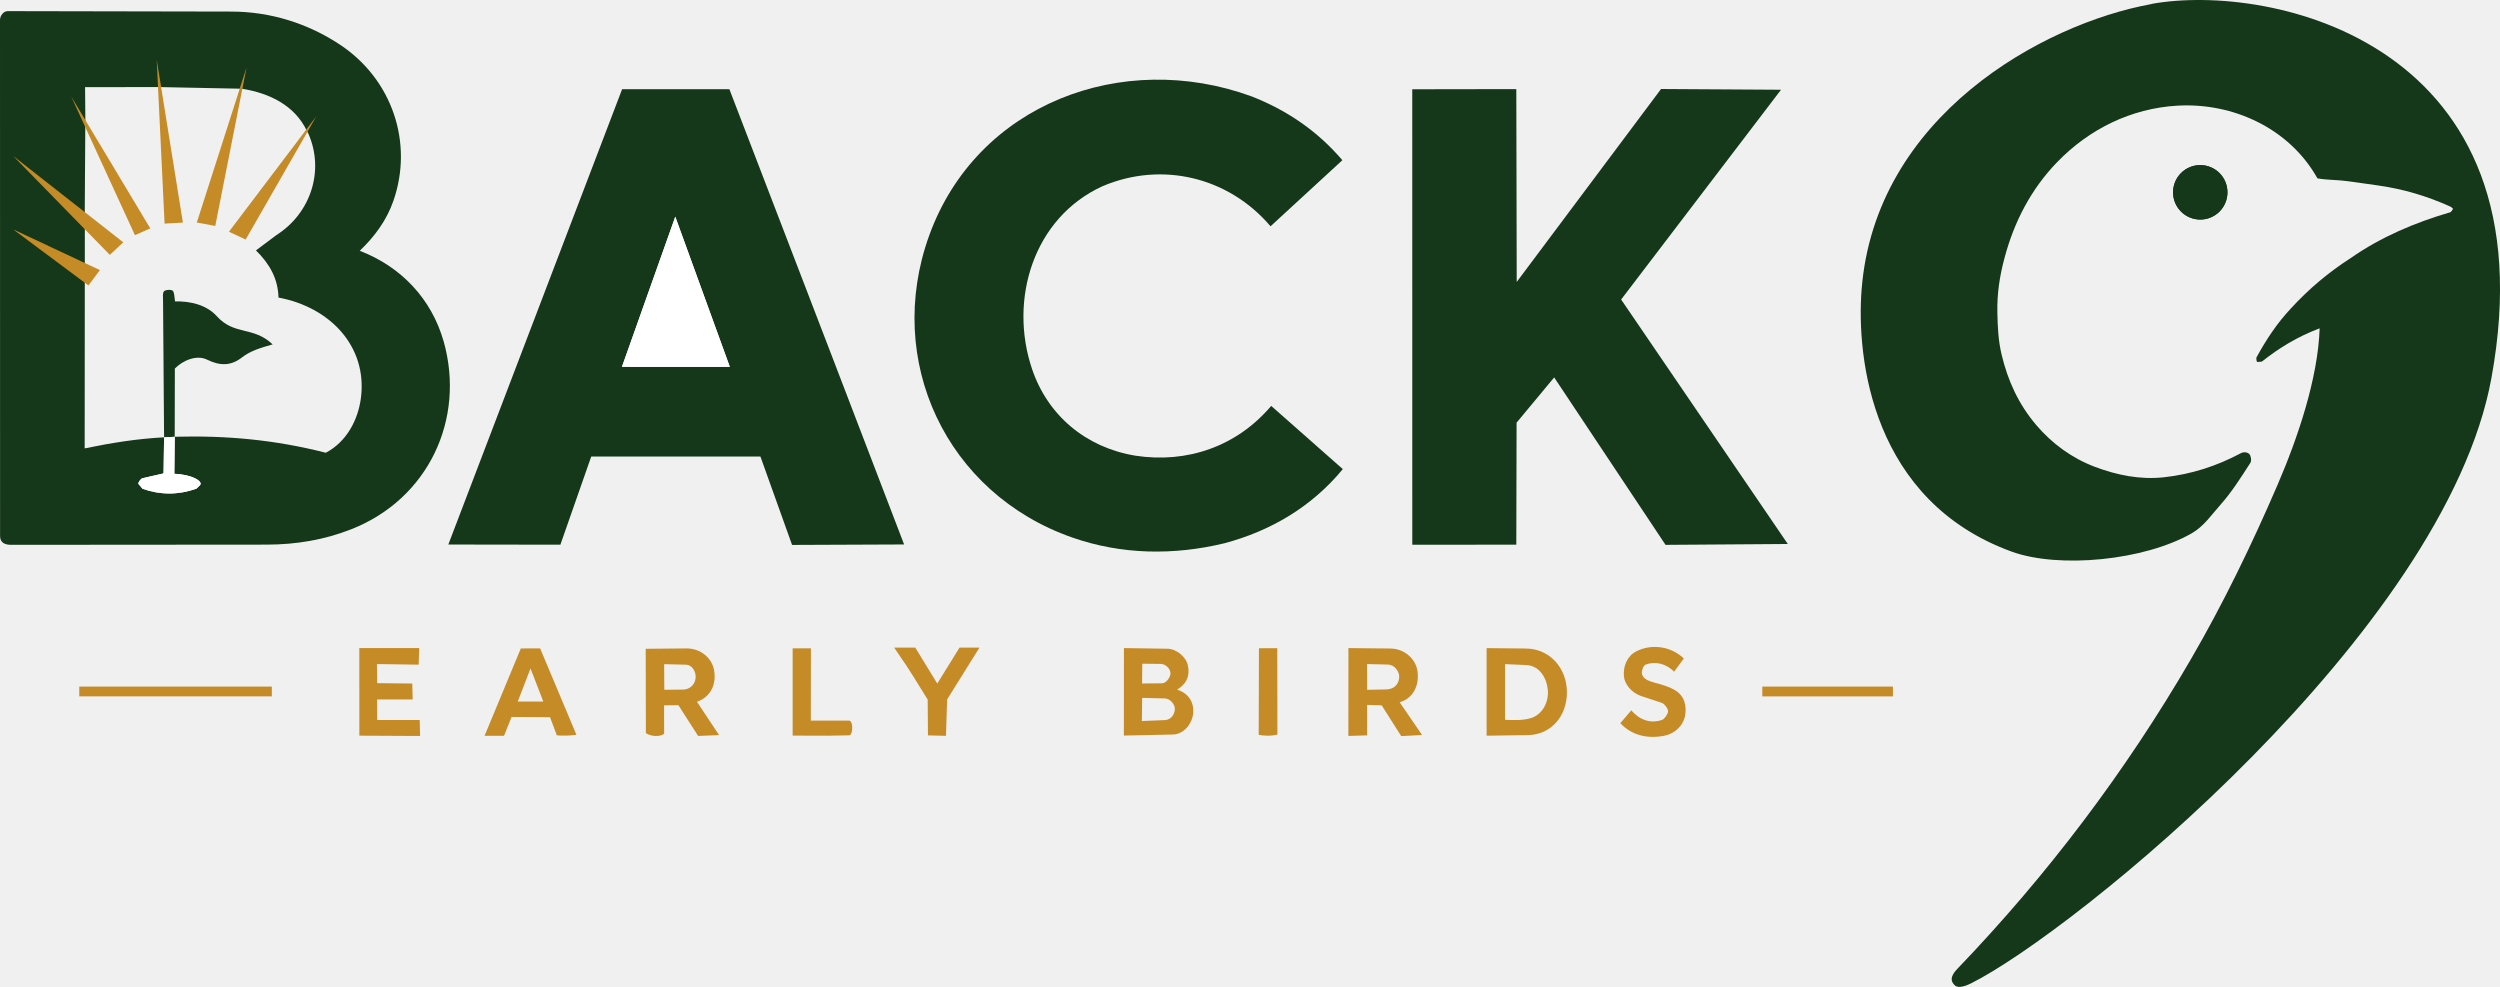
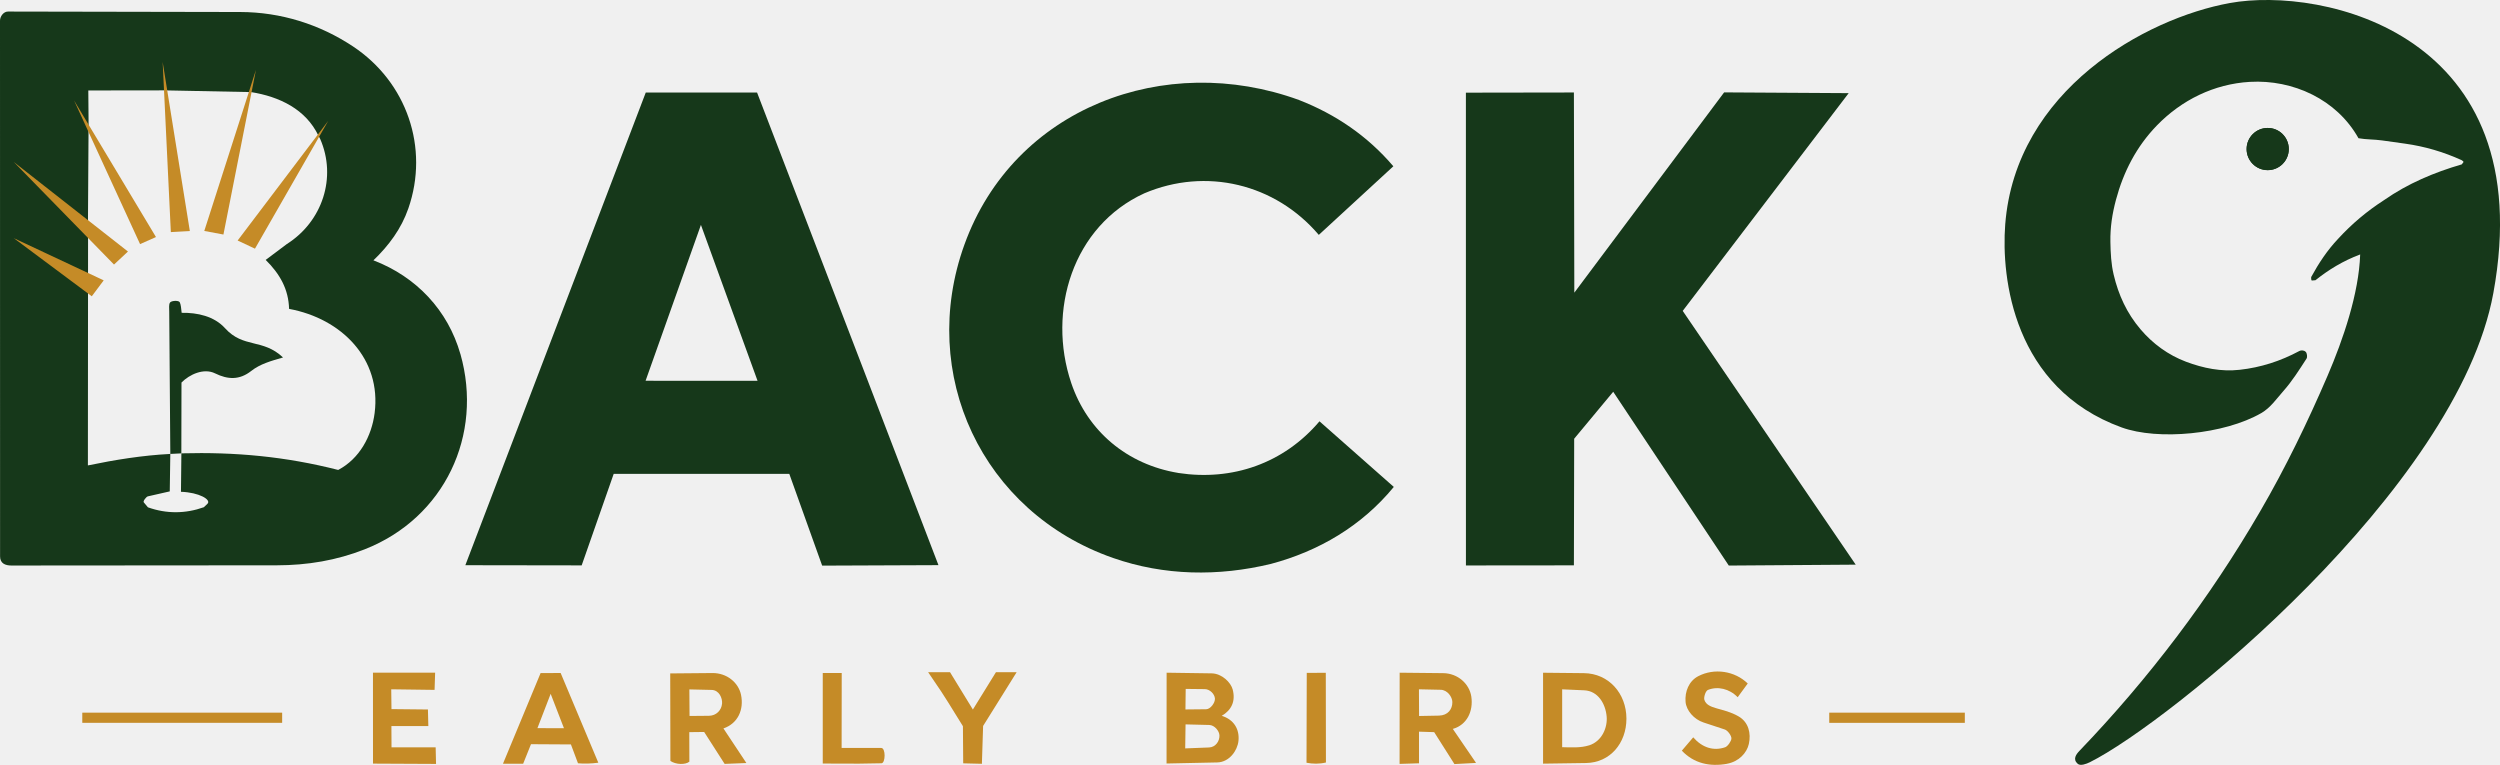
- <svg xmlns="http://www.w3.org/2000/svg" id="a" viewBox="0 0 745.51 294.29">
+ <svg xmlns="http://www.w3.org/2000/svg" id="a" viewBox="0 0 718.23 219.73">
  <path d="M52.11,130.25l-3.18.16-.31-40.8c0-1.03-.18-2.23.27-2.74s2.46-.63,2.76-.02.42,1.79.54,3.02c4.53-.08,9.35.98,12.46,4.42,5.27,5.84,10.86,2.9,16.66,8.41-3.45.99-6.59,1.87-9.13,3.87-3.37,2.65-6.7,2.51-10.38.7-3.24-1.6-7.35.28-9.66,2.63l-.04,20.35Z" fill="#16381a" />
  <path d="M132.27,101.69c6.62,23.25-4.54,47.11-27.51,56.13-8.09,3.18-16.43,4.58-25.23,4.59l-76.25.06c-1.71,0-3.26-.57-3.26-2.61L0,5.95c0-1.28,1.06-2.64,2.29-2.63l66.69.13c11.75.02,22.89,3.55,32.45,9.9,15.42,10.24,21.94,29.1,15.89,46.52-2.04,5.88-5.62,10.68-10.04,14.92,12.36,4.73,21.41,14.38,24.98,26.9ZM25.26,133.71c7.82-1.62,15.67-2.89,23.67-3.3l-.16,10.76-6.29,1.43c-.46.11-1.46,1.39-1.18,1.72l1.2,1.43c5.32,1.9,10.76,1.86,16.07-.03l1.02-.98c1.23-1.17-2.43-3.29-7.6-3.45l.12-11.05c15.48-.41,29.87.9,45.05,4.77,6.13-3.21,9.63-9.73,10.47-16.35,1.98-15.51-9.4-27.11-24.58-29.92-.15-5.59-2.58-9.98-6.72-14.07l6.08-4.56c10.18-6.44,14.44-19.13,9.55-30.25l-.48-.88c-3.63-7.6-11.18-11.21-19.33-12.52l-24.93-.5-21.85.03.08,9.41-.02,3.2-.15,23.7.02,6.13-.05,65.27Z" fill="#16381a" />
  <polygon points="533.13 162.22 496.67 162.48 463.46 112.55 452.25 126.04 452.17 162.42 421.15 162.45 421.14 26.62 452.17 26.57 452.29 84.08 495.33 26.54 531.11 26.76 483.43 89.32 533.13 162.22" fill="#16381a" />
  <path d="M236.2,162.5l-9.44-26.36h-50.45s-9.2,26.29-9.2,26.29l-33.42-.05L185.52,26.59h31.98s30.81,80.2,30.81,80.2l21.3,55.57-33.42.14ZM217.64,109.41l-16.27-44.8-15.9,44.78,32.17.02Z" fill="#16381a" />
  <path d="M338.51,135.88c15.54,2.38,30.32-2.76,40.57-14.84l21.35,18.85c-9.23,11.22-21.52,18.45-35.33,22.12-15.09,3.64-30.65,3.42-45.32-1.71-37.68-13.16-56.13-52.84-42.71-90.02,14.2-39.36,57.65-55.58,96.1-41.56,10.54,4.11,19.67,10.31,27.13,19.05l-21.42,19.71c-12.52-14.72-32.42-19.46-50.09-11.96-20.61,9.4-28.03,33.79-21.03,54.52,4.68,13.86,16.06,23.41,30.75,25.83Z" fill="#16381a" />
  <path d="M467.26,206.46c0,7.06-4.71,12.65-11.61,12.75l-12.34.18v-26.12s11.72.12,11.72.12c7.12.07,12.22,5.81,12.23,13.07ZM456.53,214.14c3.8-1.22,5.33-5.24,5.05-8.3-.33-3.67-2.48-7.34-6.44-7.52l-6.34-.28v16.62c2.49.06,5.3.25,7.73-.53Z" fill="#c58b27" />
  <path d="M351,205.65c3.5,1.07,5.15,3.88,4.8,7.22-.29,2.77-2.64,6.1-6.09,6.17l-14.57.31.02-26.09,12.93.19c2.96.04,5.53,2.64,6.05,4.63.88,3.35-.31,5.91-3.14,7.57ZM346.52,203.76c1.28-.01,2.61-1.93,2.52-3.08-.1-1.33-1.48-2.68-2.88-2.7l-5.52-.06-.07,5.9,5.94-.06ZM347.36,214.74c1.87-.07,3.05-1.83,2.98-3.48-.05-1.24-1.39-2.94-2.93-2.98l-6.81-.17-.1,6.9,6.86-.27Z" fill="#c58b27" />
  <path d="M417.86,219.53l-5.83-9.19-4.36-.14v9.09s-5.58.17-5.58.17l.02-26.2,12.5.13c4.22.04,7.55,3.08,8.09,6.75.62,4.2-1.28,8.14-5.32,9.27l6.68,9.77-6.2.33ZM413.38,205.59c2.61-.05,3.9-1.86,3.87-3.9-.02-1.48-1.44-3.48-3.33-3.52l-6.27-.14.04,7.67,5.69-.11Z" fill="#c58b27" />
  <path d="M164.02,213.87l-11.47-.07-2.25,5.61h-5.8s10.81-26.04,10.81-26.04l5.76-.02,10.82,25.77c-2.01.27-4.16.33-5.84.16l-2.03-5.41ZM162.02,209.21l-3.82-9.88-3.8,9.86,7.62.02Z" fill="#c58b27" />
  <polygon points="123.06 208.59 112.45 208.59 112.48 214.71 125.16 214.71 125.27 219.47 107.16 219.38 107.15 193.26 125.01 193.26 124.85 198.2 112.4 198.03 112.47 203.72 122.94 203.83 123.06 208.59" fill="#c58b27" />
  <path d="M496.17,219.43c-4.98.9-9.54-.12-12.99-3.77l3.27-3.83c2.56,2.95,5.83,4.01,9.17,2.85.75-.26,1.73-1.72,1.8-2.46.08-.83-1.06-2.36-1.9-2.64l-6.12-2.02c-2.76-.91-4.95-3.47-5.15-5.93-.24-2.89.92-5.95,3.63-7.36,4.66-2.43,10.51-1.51,14.23,2.09l-2.89,3.95c-2.39-2.47-5.76-3.22-8.54-2.1-.71.29-1.25,2.15-1.03,2.84.9,2.84,5.37,2.16,9.86,4.78,2.83,1.65,3.6,4.83,2.92,7.9-.58,2.6-2.88,5.08-6.27,5.69Z" fill="#c58b27" />
  <polygon points="282.44 208.56 282.09 219.43 276.72 219.3 276.64 208.63 272.39 201.77 270.36 198.6 266.64 193.11 272.93 193.11 279.5 203.84 286.13 193.11 292.08 193.11 282.44 208.56" fill="#c58b27" />
  <path d="M253.17,214.88c1.32,0,1.24,4.34.08,4.4l-6.49.11-10.39-.03v-26.02s5.45,0,5.45,0l-.03,21.54h11.38Z" fill="#c58b27" />
  <path d="M380.93,219.06c-1.88.45-3.76.42-5.58.07l.07-25.82,5.47-.02.04,25.77Z" fill="#c58b27" />
  <rect x="23.64" y="204.74" width="57.42" height="2.92" fill="#c58b27" />
  <rect x="525.53" y="204.74" width="38.95" height="2.93" fill="#c58b27" />
-   <path d="M52.11,130.25l-.12,11.05c5.17.15,8.82,2.28,7.6,3.45l-1.02.98c-5.31,1.9-10.75,1.93-16.07.03l-1.2-1.43c-.28-.33.71-1.61,1.18-1.72l6.29-1.43.16-10.76,3.18-.16Z" fill="#fff" />
-   <polygon points="217.64 109.41 185.46 109.39 201.37 64.61 217.64 109.41" fill="#fff" />
  <path d="M207.85,209.27c4.22-1.46,5.91-5.48,5.04-9.66-.73-3.5-4.05-6.29-8.23-6.25l-12.11.11.05,25.14c1.53,1.06,4.28,1.17,5.45.21l-.02-8.48,4.27-.05,5.88,9.17,6.25-.25-6.59-9.93ZM207.43,202.22c-.17,1.8-1.62,3.4-3.76,3.42l-5.57.05-.05-7.63,6.41.15c2.12.05,3.14,2.32,2.98,4.01Z" fill="#c58b27" />
  <polygon points="54.54 66.38 49.08 66.68 46.73 17.8 54.54 66.38" fill="#c58b27" />
  <polygon points="64.19 67.38 58.69 66.35 73.53 20.09 64.19 67.38" fill="#c58b27" />
  <polygon points="44.81 68.1 40.24 70.13 21.27 28.85 44.81 68.1" fill="#c58b27" />
  <polygon points="36.76 72.26 32.75 76 3.96 46.54 36.76 72.26" fill="#c58b27" />
  <polygon points="29.79 80.54 26.37 85.12 3.96 68.42 29.79 80.54" fill="#c58b27" />
  <polygon points="73.25 71.44 68.27 69.1 94.3 34.72 73.25 71.44" fill="#c58b27" />
-   <path d="M664.24,57.35c0-4.48-3.63-8.12-8.11-8.12s-8.11,3.63-8.11,8.12,3.63,8.12,8.11,8.12,8.11-3.63,8.11-8.12Z" fill="#16381a" />
-   <path d="M641.56,1.17c35.45-6.44,119.68,11.46,101.39,111.59-13.8,75.54-124.87,165.39-155.25,180.52-1.37.68-3.64,1.53-4.67.63-2.01-1.74-.68-3.6.73-5.07,26.72-27.84,50.06-58.68,69.53-92.18,9.76-16.8,18.21-34.26,25.87-52.04,6.02-13.98,12.06-31.71,12.57-46.71-6.68,2.52-12.05,5.82-17.23,9.92l-1.33.11c-.3.03-.35-1.03-.3-1.32,2.92-5.35,6.15-10.25,10.31-14.67,5.39-5.86,11.14-10.7,17.85-15.02,9.09-6.33,19.16-10.57,29.79-13.68l.64-.86c.14-.19-.49-.66-.73-.77-7-3.17-14.12-5.27-21.73-6.34l-8.89-1.25c-3.08-.43-6.09-.31-9.04-.84-8.36-14.94-25.18-22.64-41.78-21.68-13.8.8-26.29,6.99-35.79,16.79-7.84,8.09-12.86,17.8-15.74,28.6-1.45,5.43-2.24,10.54-2.14,16.18.08,4.32.27,8.46,1.26,12.63,1.86,7.84,5.06,14.82,10.32,21.02,4.7,5.54,10.64,9.89,17.5,12.48,6.69,2.52,13.58,3.89,20.65,3.11,8.15-.9,15.69-3.34,22.87-7.17.92-.49,2.03-.29,2.55.27.48.51.7,1.98.32,2.57-2.85,4.4-5.47,8.62-8.93,12.52-2.68,3.02-4.99,6.45-8.51,8.48-14.21,8.19-39.69,10.62-53.75,5.51-41.64-15.14-46.34-57.5-44.77-78.03,3.96-51.72,53.91-79.35,86.44-85.26Z" fill="#16381a" />
-   <ellipse cx="656.12" cy="57.35" rx="8.11" ry="8.12" fill="#16381a" />
+   <path d="M657.55,42.82c0-3.35-2.71-6.06-6.06-6.06s-6.06,2.71-6.06,6.06,2.71,6.06,6.06,6.06,6.06-2.71,6.06-6.06Z" fill="#16381a" />
+   <path d="M640.62.87c26.47-4.81,89.36,8.55,75.7,83.32-10.31,56.4-93.23,123.49-115.91,134.78-1.03.51-2.72,1.14-3.49.47-1.5-1.3-.51-2.69.54-3.78,19.95-20.79,37.38-43.81,51.91-68.83,7.29-12.54,13.6-25.58,19.31-38.85,4.49-10.44,9.01-23.67,9.38-34.88-4.99,1.88-9,4.35-12.86,7.41l-1,.08c-.23.02-.26-.77-.22-.99,2.18-4,4.59-7.65,7.7-10.95,4.02-4.38,8.32-7.99,13.33-11.22,6.79-4.73,14.3-7.89,22.24-10.21l.48-.64c.1-.14-.36-.5-.54-.58-5.22-2.36-10.54-3.93-16.23-4.73l-6.64-.93c-2.3-.32-4.54-.23-6.75-.63-6.24-11.16-18.8-16.9-31.2-16.19-10.31.6-19.63,5.22-26.72,12.53-5.85,6.04-9.6,13.29-11.75,21.35-1.08,4.06-1.67,7.87-1.6,12.08.06,3.23.2,6.32.94,9.43,1.39,5.86,3.78,11.07,7.71,15.69,3.51,4.14,7.95,7.39,13.07,9.32,5,1.88,10.14,2.91,15.42,2.32,6.08-.67,11.72-2.5,17.07-5.36.69-.37,1.52-.21,1.91.2.36.38.52,1.48.24,1.92-2.13,3.29-4.09,6.43-6.67,9.35-2,2.26-3.72,4.82-6.35,6.33-10.61,6.12-29.63,7.93-40.13,4.11-31.09-11.31-34.6-42.93-33.43-58.26,2.96-38.61,40.25-59.25,64.54-63.66Z" fill="#16381a" />
+   <circle cx="651.49" cy="42.82" r="6.06" fill="#16381a" />
</svg>
